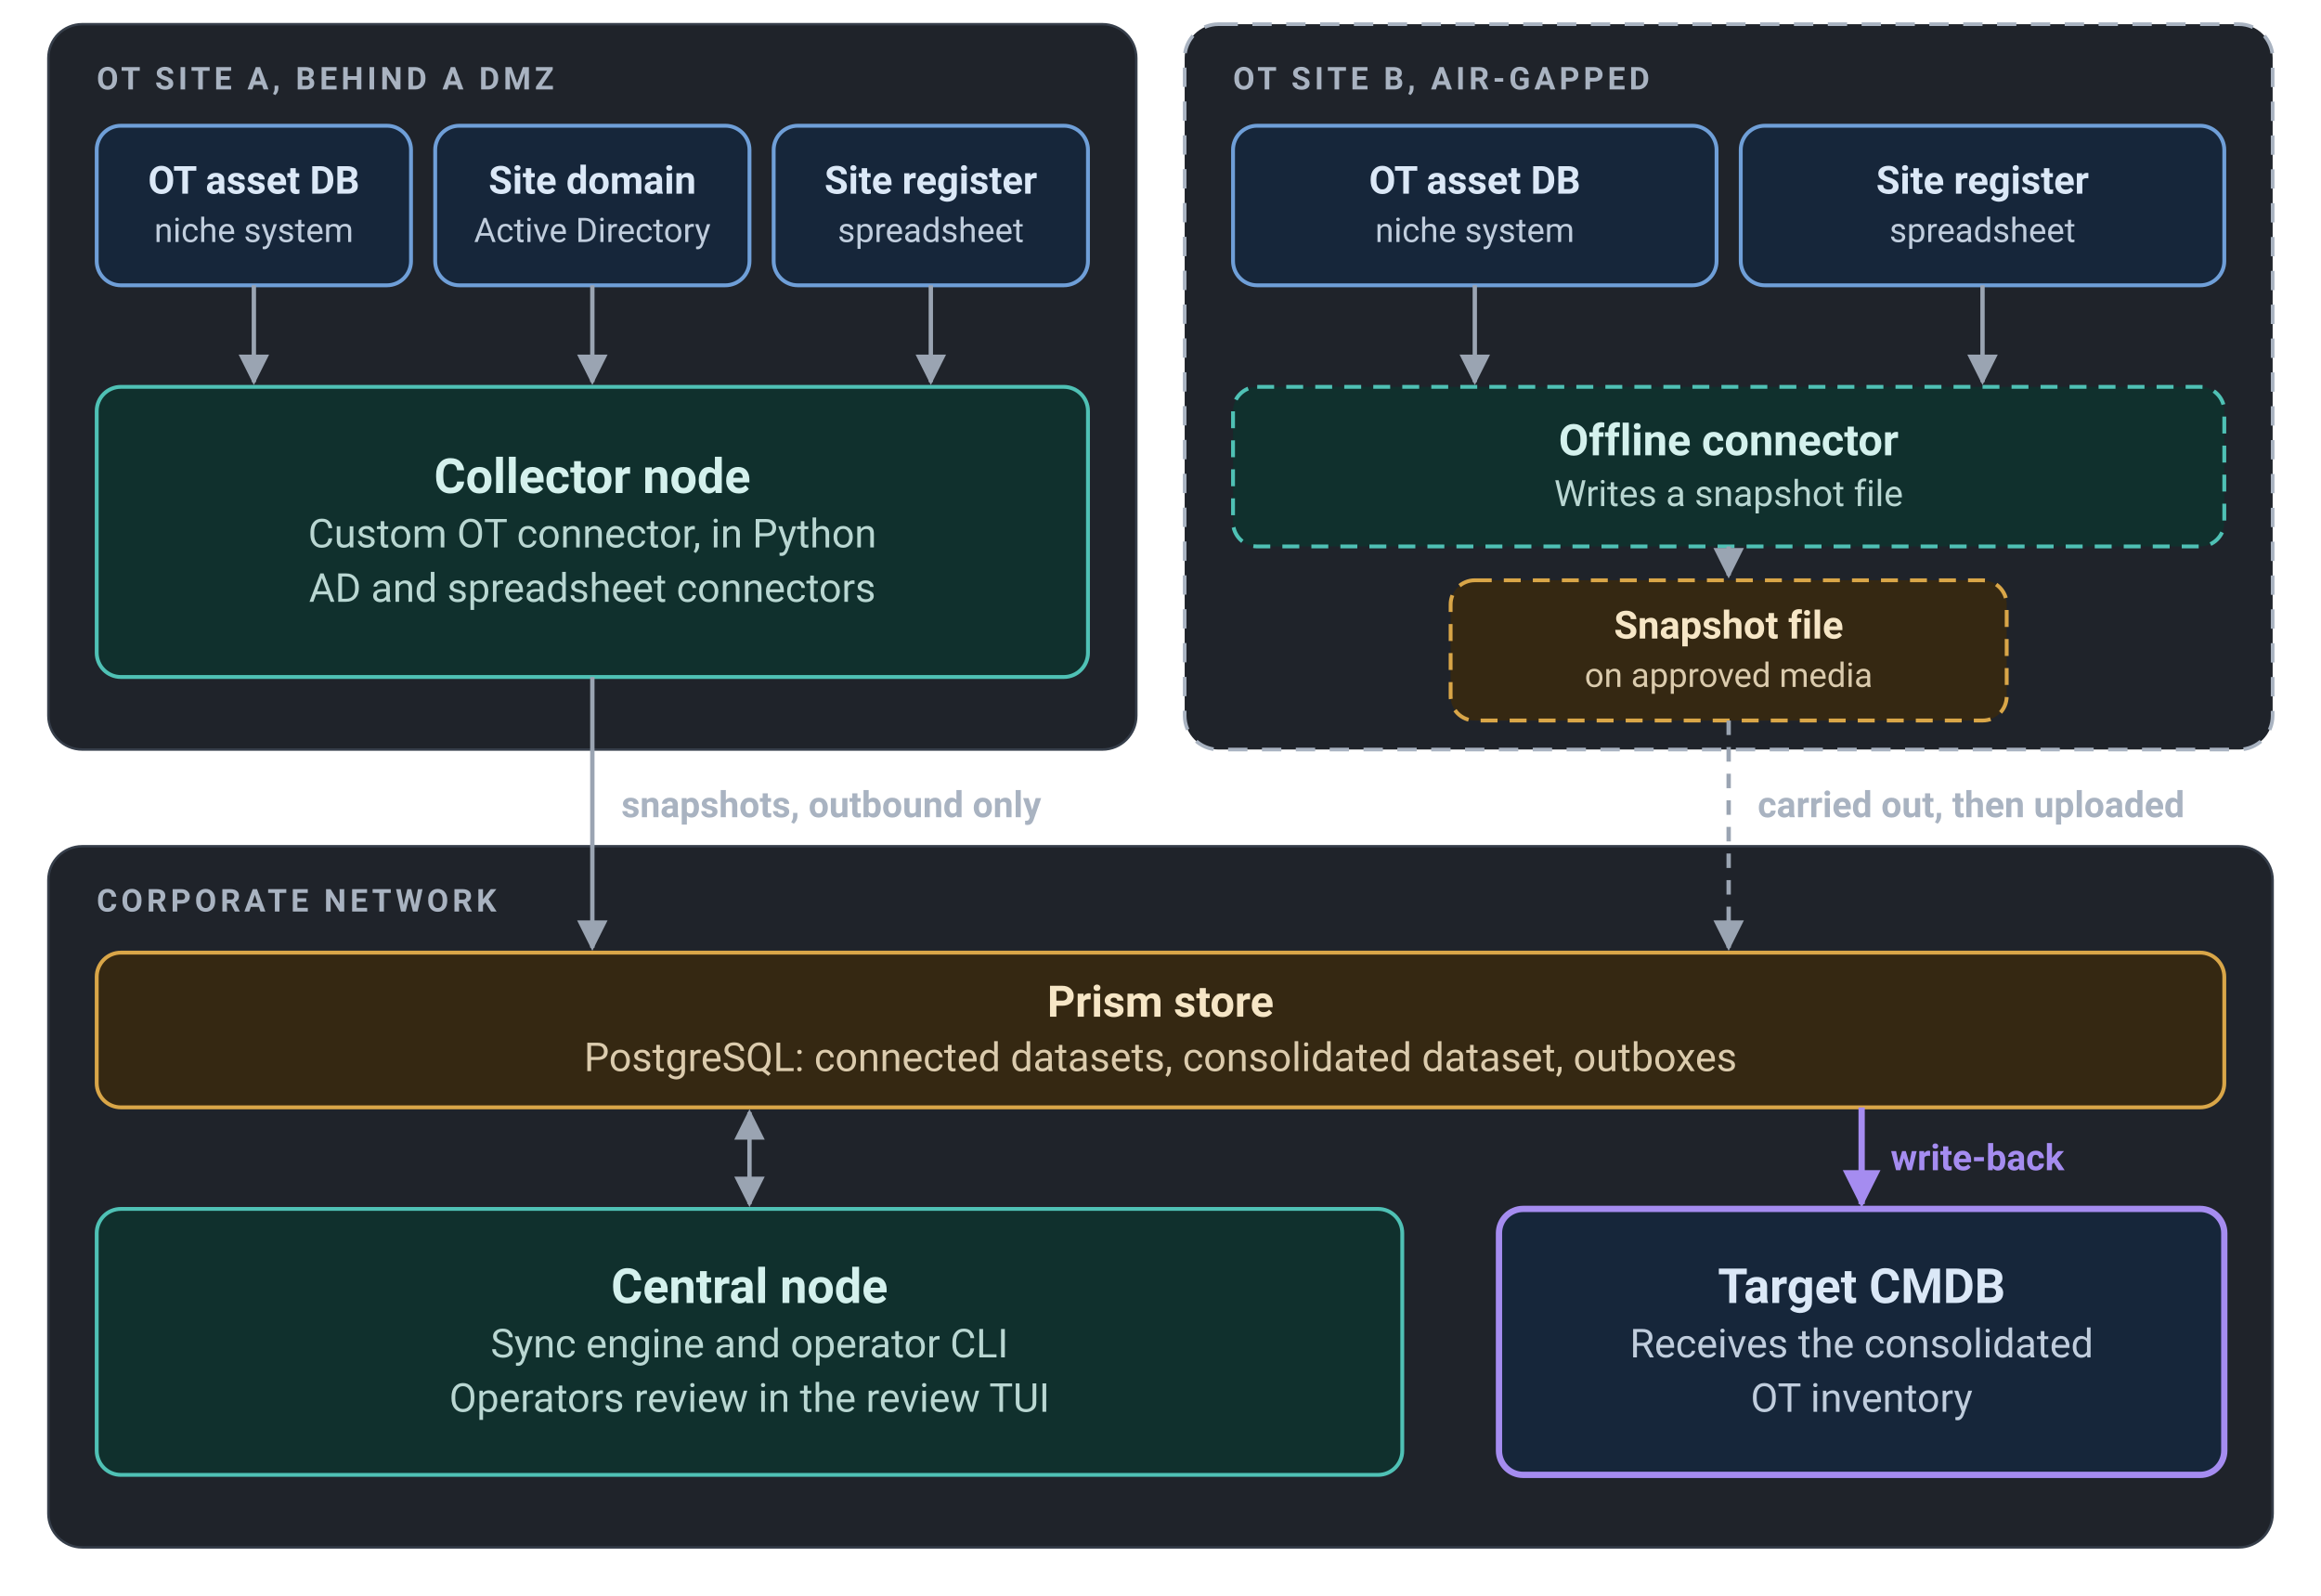
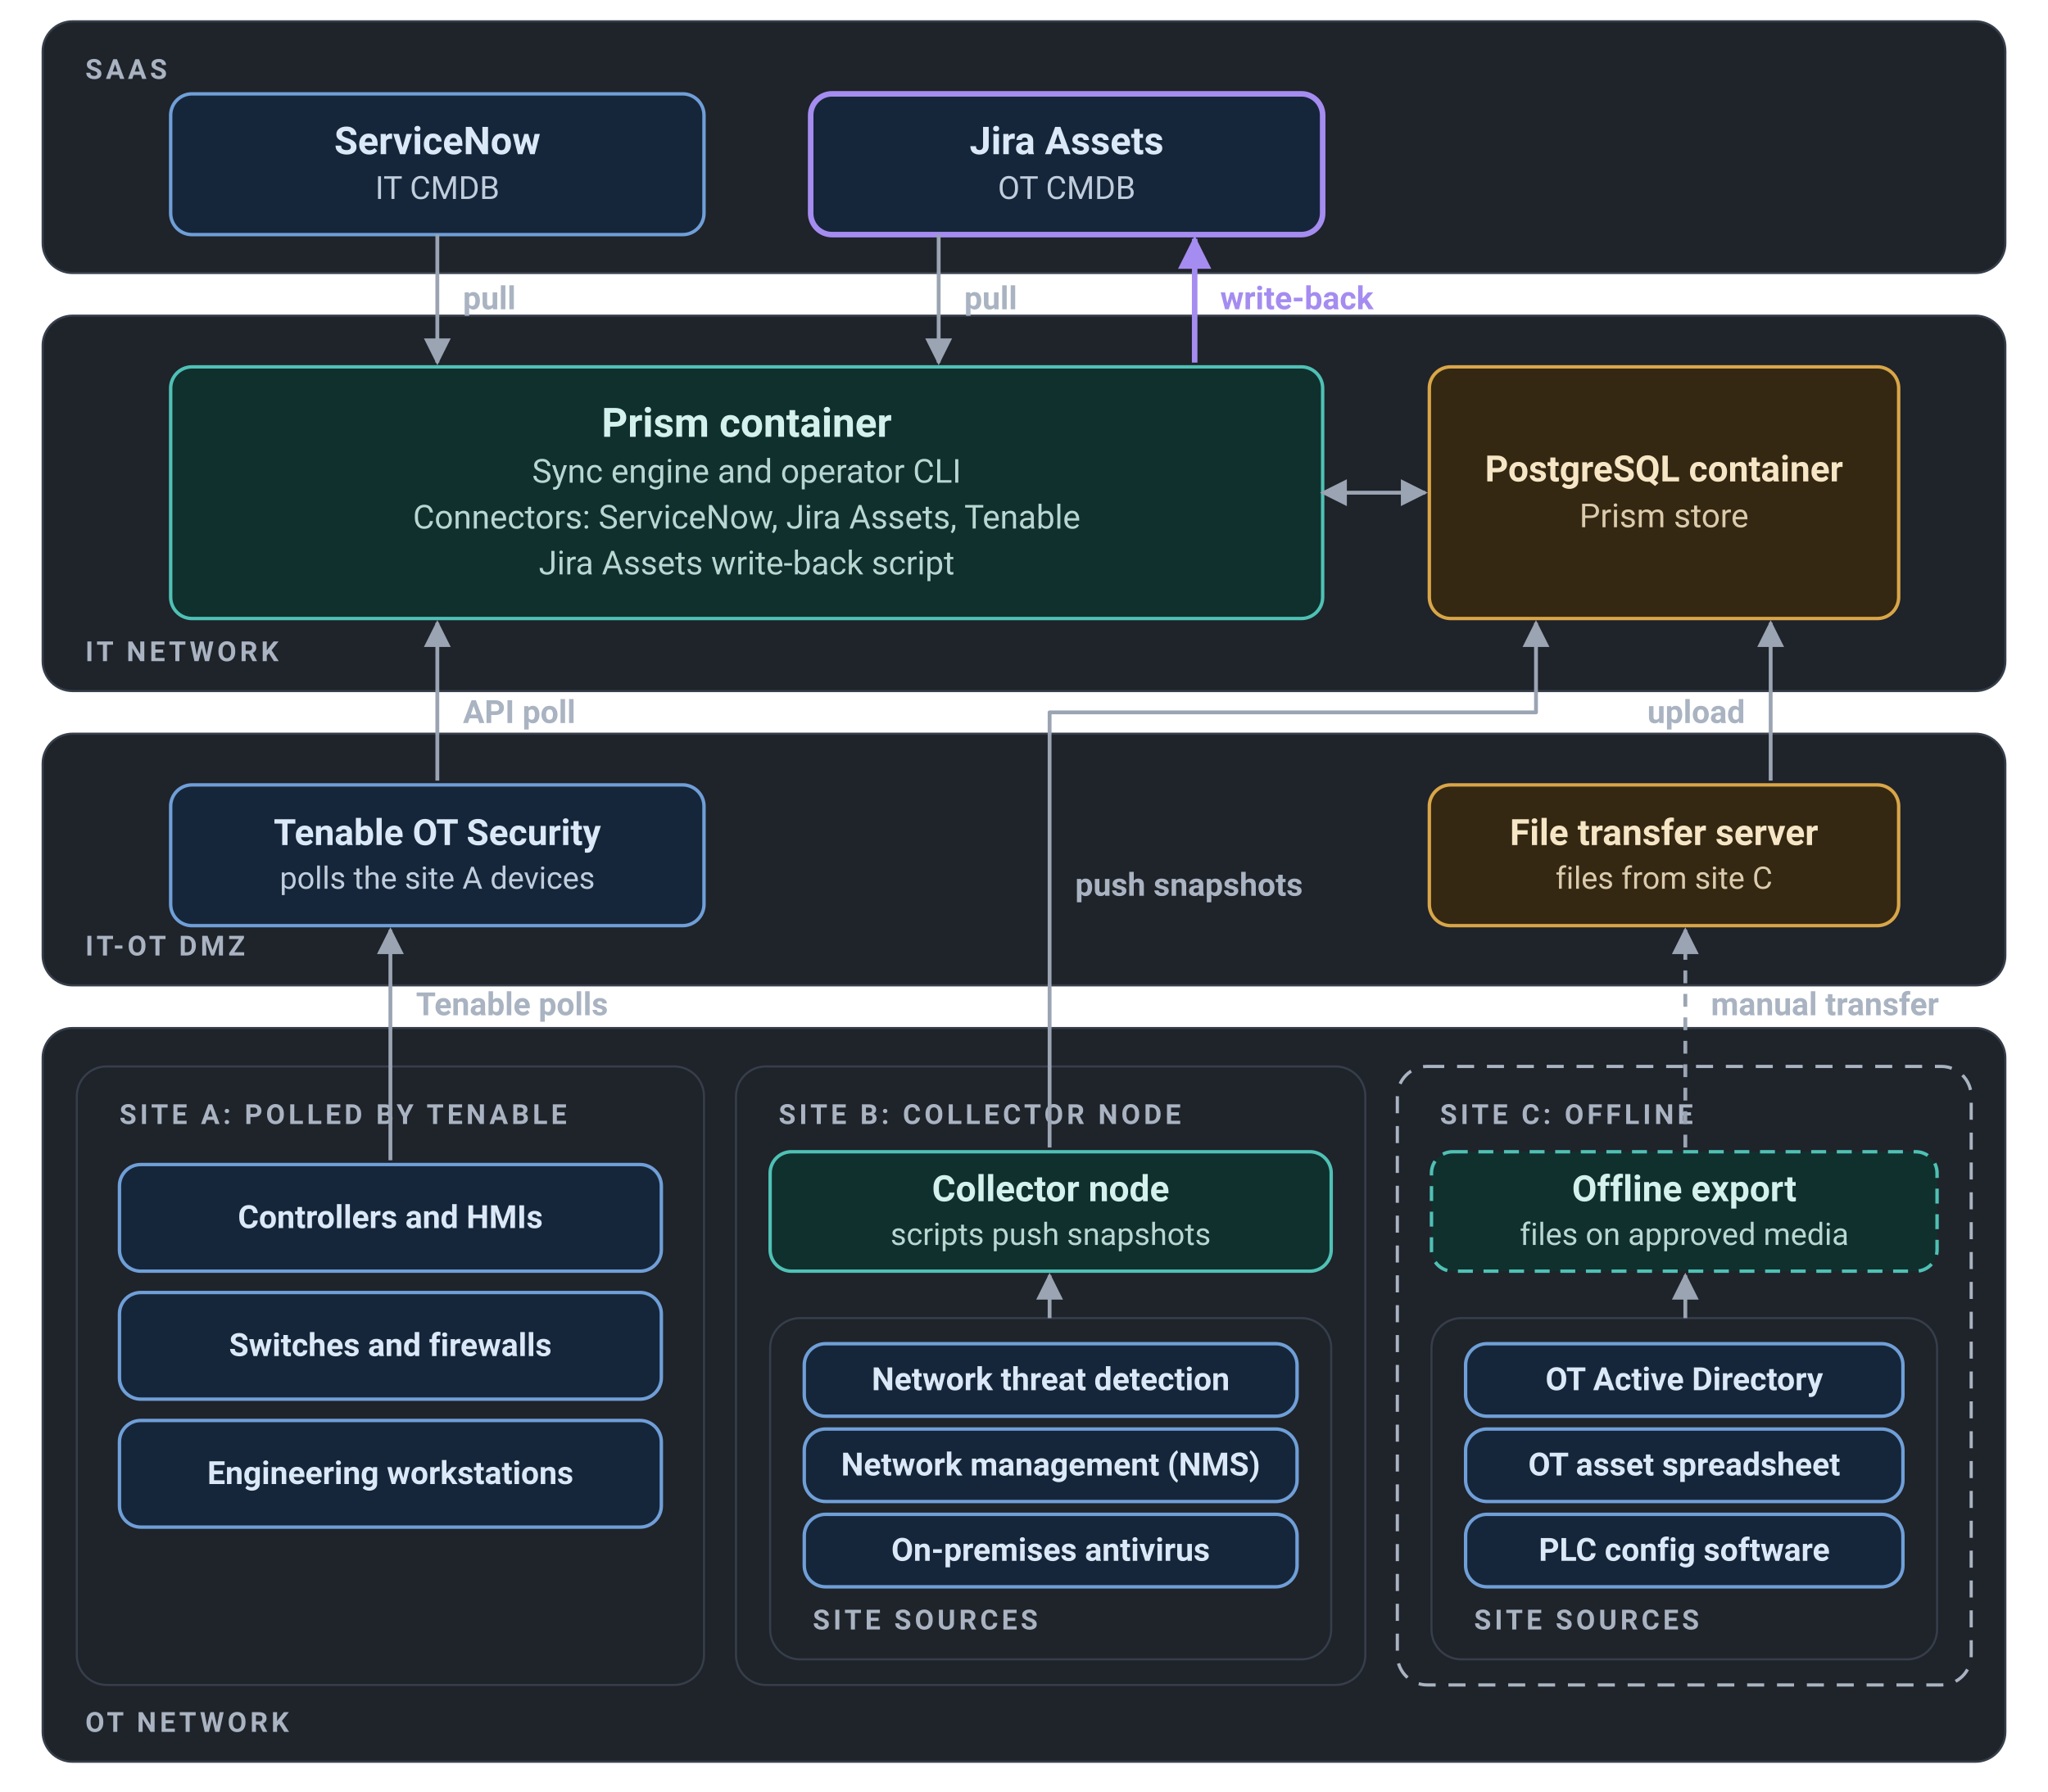
- <svg xmlns="http://www.w3.org/2000/svg" viewBox="0 0 960 660" width="960" height="660" role="img" aria-label="Example architecture 2: OT sites on Standalone Prism, one of them air-gapped" font-family="-apple-system, BlinkMacSystemFont, 'Segoe UI', Roboto, Helvetica, Arial, sans-serif">
+ <svg xmlns="http://www.w3.org/2000/svg" viewBox="0 0 960 840" width="960" height="840" role="img" aria-label="Example architecture 2: OT sites across four network zones, on Standalone Prism in containers" font-family="-apple-system, BlinkMacSystemFont, 'Segoe UI', Roboto, Helvetica, Arial, sans-serif">
  <defs>
    <marker id="arrow" viewBox="0 0 10 10" refX="9" refY="5" markerWidth="7" markerHeight="7" orient="auto-start-reverse">
      <path d="M0,0 L10,5 L0,10 z" fill="#9aa4b2" />
    </marker>
    <marker id="arrow-wb" viewBox="0 0 10 10" refX="9" refY="5" markerWidth="6" markerHeight="6" orient="auto-start-reverse">
      <path d="M0,0 L10,5 L0,10 z" fill="#a58cf0" />
    </marker>
  </defs>
-   <rect x="20" y="10" width="450" height="300" rx="14" fill="#1f232a" stroke="#363e4a" stroke-width="1" />
-   <text x="40" y="37" font-size="13" font-weight="700" letter-spacing="1.6" fill="#a9b3c1">OT SITE A, BEHIND A DMZ</text>
-   <rect x="40" y="52" width="130" height="66" rx="10" fill="#16263a" stroke="#6f9fd8" stroke-width="1.6" />
-   <text x="105" y="80.1" text-anchor="middle" font-size="16" font-weight="650" fill="#dbe8f7">OT asset DB</text>
-   <text x="105" y="100.1" text-anchor="middle" font-size="14" fill="#dbe8f7" opacity="0.86">niche system</text>
-   <rect x="180" y="52" width="130" height="66" rx="10" fill="#16263a" stroke="#6f9fd8" stroke-width="1.6" />
-   <text x="245" y="80.1" text-anchor="middle" font-size="16" font-weight="650" fill="#dbe8f7">Site domain</text>
-   <text x="245" y="100.1" text-anchor="middle" font-size="14" fill="#dbe8f7" opacity="0.86">Active Directory</text>
-   <rect x="320" y="52" width="130" height="66" rx="10" fill="#16263a" stroke="#6f9fd8" stroke-width="1.6" />
-   <text x="385" y="80.1" text-anchor="middle" font-size="16" font-weight="650" fill="#dbe8f7">Site register</text>
-   <text x="385" y="100.1" text-anchor="middle" font-size="14" fill="#dbe8f7" opacity="0.86">spreadsheet</text>
-   <path d="M105,118 L105,158" fill="none" stroke="#9aa4b2" stroke-width="1.8" stroke-linejoin="round" marker-end="url(#arrow)" />
-   <path d="M245,118 L245,158" fill="none" stroke="#9aa4b2" stroke-width="1.8" stroke-linejoin="round" marker-end="url(#arrow)" />
-   <path d="M385,118 L385,158" fill="none" stroke="#9aa4b2" stroke-width="1.8" stroke-linejoin="round" marker-end="url(#arrow)" />
-   <rect x="40" y="160" width="410" height="120" rx="10" fill="#10302d" stroke="#4fc1b5" stroke-width="1.6" />
-   <text x="245" y="203.9" text-anchor="middle" font-size="20" font-weight="650" fill="#d4f1ed">Collector node</text>
-   <text x="245" y="226.4" text-anchor="middle" font-size="16.5" fill="#d4f1ed" opacity="0.86">Custom OT connector, in Python</text>
-   <text x="245" y="248.9" text-anchor="middle" font-size="16.5" fill="#d4f1ed" opacity="0.86">AD and spreadsheet connectors</text>
-   <rect x="490" y="10" width="450" height="300" rx="14" fill="#1f232a" stroke="#a9b3c1" stroke-width="1.5" stroke-dasharray="8 6" />
-   <text x="510" y="37" font-size="13" font-weight="700" letter-spacing="1.6" fill="#a9b3c1">OT SITE B, AIR-GAPPED</text>
-   <rect x="510" y="52" width="200" height="66" rx="10" fill="#16263a" stroke="#6f9fd8" stroke-width="1.6" />
-   <text x="610" y="80.1" text-anchor="middle" font-size="16" font-weight="650" fill="#dbe8f7">OT asset DB</text>
-   <text x="610" y="100.1" text-anchor="middle" font-size="14" fill="#dbe8f7" opacity="0.86">niche system</text>
-   <rect x="720" y="52" width="200" height="66" rx="10" fill="#16263a" stroke="#6f9fd8" stroke-width="1.6" />
-   <text x="820" y="80.1" text-anchor="middle" font-size="16" font-weight="650" fill="#dbe8f7">Site register</text>
-   <text x="820" y="100.1" text-anchor="middle" font-size="14" fill="#dbe8f7" opacity="0.86">spreadsheet</text>
-   <path d="M610,118 L610,158" fill="none" stroke="#9aa4b2" stroke-width="1.8" stroke-linejoin="round" marker-end="url(#arrow)" />
-   <path d="M820,118 L820,158" fill="none" stroke="#9aa4b2" stroke-width="1.8" stroke-linejoin="round" marker-end="url(#arrow)" />
-   <rect x="510" y="160" width="410" height="66" rx="10" fill="#10302d" stroke="#4fc1b5" stroke-width="1.6" stroke-dasharray="7 5" />
-   <text x="715" y="188.3" text-anchor="middle" font-size="18" font-weight="650" fill="#d4f1ed">Offline connector</text>
-   <text x="715" y="209.3" text-anchor="middle" font-size="15" fill="#d4f1ed" opacity="0.86">Writes a snapshot file</text>
-   <rect x="600" y="240" width="230" height="58" rx="10" fill="#352812" stroke="#d9a648" stroke-width="1.6" stroke-dasharray="7 5" />
-   <text x="715" y="264.1" text-anchor="middle" font-size="16" font-weight="650" fill="#f6e6c6">Snapshot file</text>
-   <text x="715" y="284.1" text-anchor="middle" font-size="14" fill="#f6e6c6" opacity="0.86">on approved media</text>
-   <path d="M715,226 L715,238" fill="none" stroke="#9aa4b2" stroke-width="1.8" stroke-linejoin="round" marker-end="url(#arrow)" />
-   <rect x="20" y="350" width="920" height="290" rx="14" fill="#1f232a" stroke="#363e4a" stroke-width="1" />
-   <text x="40" y="377" font-size="13" font-weight="700" letter-spacing="1.6" fill="#a9b3c1">CORPORATE NETWORK</text>
-   <rect x="40" y="394" width="880" height="64" rx="10" fill="#352812" stroke="#d9a648" stroke-width="1.6" />
-   <text x="480" y="420.5" text-anchor="middle" font-size="18" font-weight="650" fill="#f6e6c6">Prism store</text>
-   <text x="480" y="443.0" text-anchor="middle" font-size="16.5" fill="#f6e6c6" opacity="0.86">PostgreSQL: connected datasets, consolidated dataset, outboxes</text>
-   <rect x="40" y="500" width="540" height="110" rx="10" fill="#10302d" stroke="#4fc1b5" stroke-width="1.6" />
-   <text x="310" y="538.9" text-anchor="middle" font-size="20" font-weight="650" fill="#d4f1ed">Central node</text>
-   <text x="310" y="561.4" text-anchor="middle" font-size="16.5" fill="#d4f1ed" opacity="0.86">Sync engine and operator CLI</text>
-   <text x="310" y="583.9" text-anchor="middle" font-size="16.5" fill="#d4f1ed" opacity="0.86">Operators review in the review TUI</text>
-   <rect x="620" y="500" width="300" height="110" rx="10" fill="#16263a" stroke="#a58cf0" stroke-width="2.6" />
-   <text x="770" y="538.9" text-anchor="middle" font-size="20" font-weight="650" fill="#dbe8f7">Target CMDB</text>
-   <text x="770" y="561.4" text-anchor="middle" font-size="16.5" fill="#dbe8f7" opacity="0.86">Receives the consolidated</text>
-   <text x="770" y="583.9" text-anchor="middle" font-size="16.5" fill="#dbe8f7" opacity="0.86">OT inventory</text>
-   <path d="M245,280 L245,392" fill="none" stroke="#9aa4b2" stroke-width="1.8" stroke-linejoin="round" marker-end="url(#arrow)" />
-   <text x="257" y="338" text-anchor="start" font-size="15" font-weight="600" fill="#a9b3c1">snapshots, outbound only</text>
-   <path d="M715,298 L715,392" fill="none" stroke="#9aa4b2" stroke-width="1.8" stroke-linejoin="round" stroke-dasharray="6 5" marker-end="url(#arrow)" />
-   <text x="727" y="338" text-anchor="start" font-size="15" font-weight="600" fill="#a9b3c1">carried out, then uploaded</text>
-   <path d="M310,460 L310,498" fill="none" stroke="#9aa4b2" stroke-width="1.8" stroke-linejoin="round" marker-start="url(#arrow)" marker-end="url(#arrow)" />
-   <path d="M770,458 L770,498" fill="none" stroke="#a58cf0" stroke-width="2.6" stroke-linejoin="round" marker-end="url(#arrow-wb)" />
-   <text x="782" y="484" text-anchor="start" font-size="15" font-weight="600" fill="#a58cf0">write-back</text>
+   <rect x="20" y="10" width="920" height="118" rx="14" fill="#1f232a" stroke="#363e4a" stroke-width="1" />
+   <text x="40" y="37" font-size="13" font-weight="700" letter-spacing="1.6" fill="#a9b3c1">SAAS</text>
+   <rect x="80" y="44" width="250" height="66" rx="10" fill="#16263a" stroke="#6f9fd8" stroke-width="1.6" />
+   <text x="205" y="72.3" text-anchor="middle" font-size="18" font-weight="650" fill="#dbe8f7">ServiceNow</text>
+   <text x="205" y="93.3" text-anchor="middle" font-size="15" fill="#dbe8f7" opacity="0.86">IT CMDB</text>
+   <rect x="380" y="44" width="240" height="66" rx="10" fill="#16263a" stroke="#a58cf0" stroke-width="2.6" />
+   <text x="500" y="72.3" text-anchor="middle" font-size="18" font-weight="650" fill="#dbe8f7">Jira Assets</text>
+   <text x="500" y="93.3" text-anchor="middle" font-size="15" fill="#dbe8f7" opacity="0.86">OT CMDB</text>
+   <rect x="20" y="148" width="920" height="176" rx="14" fill="#1f232a" stroke="#363e4a" stroke-width="1" />
+   <text x="40" y="310" font-size="13" font-weight="700" letter-spacing="1.6" fill="#a9b3c1">IT NETWORK</text>
+   <rect x="80" y="172" width="540" height="118" rx="10" fill="#10302d" stroke="#4fc1b5" stroke-width="1.6" />
+   <text x="350" y="204.8" text-anchor="middle" font-size="19" font-weight="650" fill="#d4f1ed">Prism container</text>
+   <text x="350" y="226.3" text-anchor="middle" font-size="15.5" fill="#d4f1ed" opacity="0.86">Sync engine and operator CLI</text>
+   <text x="350" y="247.8" text-anchor="middle" font-size="15.5" fill="#d4f1ed" opacity="0.86">Connectors: ServiceNow, Jira Assets, Tenable</text>
+   <text x="350" y="269.3" text-anchor="middle" font-size="15.5" fill="#d4f1ed" opacity="0.86">Jira Assets write-back script</text>
+   <rect x="670" y="172" width="220" height="118" rx="10" fill="#352812" stroke="#d9a648" stroke-width="1.6" />
+   <text x="780" y="225.7" text-anchor="middle" font-size="17" font-weight="650" fill="#f6e6c6">PostgreSQL container</text>
+   <text x="780" y="247.2" text-anchor="middle" font-size="15.5" fill="#f6e6c6" opacity="0.86">Prism store</text>
+   <path d="M620,231 L668,231" fill="none" stroke="#9aa4b2" stroke-width="1.8" stroke-linejoin="round" marker-start="url(#arrow)" marker-end="url(#arrow)" />
+   <path d="M205,110 L205,170" fill="none" stroke="#9aa4b2" stroke-width="1.8" stroke-linejoin="round" marker-end="url(#arrow)" />
+   <text x="217" y="145" text-anchor="start" font-size="15" font-weight="600" fill="#a9b3c1">pull</text>
+   <path d="M440,110 L440,170" fill="none" stroke="#9aa4b2" stroke-width="1.8" stroke-linejoin="round" marker-end="url(#arrow)" />
+   <text x="452" y="145" text-anchor="start" font-size="15" font-weight="600" fill="#a9b3c1">pull</text>
+   <path d="M560,170 L560,112" fill="none" stroke="#a58cf0" stroke-width="2.6" stroke-linejoin="round" marker-end="url(#arrow-wb)" />
+   <text x="572" y="145" text-anchor="start" font-size="15" font-weight="600" fill="#a58cf0">write-back</text>
+   <rect x="20" y="344" width="920" height="118" rx="14" fill="#1f232a" stroke="#363e4a" stroke-width="1" />
+   <text x="40" y="448" font-size="13" font-weight="700" letter-spacing="1.6" fill="#a9b3c1">IT-OT DMZ</text>
+   <rect x="80" y="368" width="250" height="66" rx="10" fill="#16263a" stroke="#6f9fd8" stroke-width="1.6" />
+   <text x="205" y="396.2" text-anchor="middle" font-size="17" font-weight="650" fill="#dbe8f7">Tenable OT Security</text>
+   <text x="205" y="416.7" text-anchor="middle" font-size="14.5" fill="#dbe8f7" opacity="0.86">polls the site A devices</text>
+   <rect x="670" y="368" width="220" height="66" rx="10" fill="#352812" stroke="#d9a648" stroke-width="1.6" />
+   <text x="780" y="396.2" text-anchor="middle" font-size="17" font-weight="650" fill="#f6e6c6">File transfer server</text>
+   <text x="780" y="416.7" text-anchor="middle" font-size="14.5" fill="#f6e6c6" opacity="0.86">files from site C</text>
+   <path d="M205,366 L205,292" fill="none" stroke="#9aa4b2" stroke-width="1.8" stroke-linejoin="round" marker-end="url(#arrow)" />
+   <text x="217" y="339" text-anchor="start" font-size="15" font-weight="600" fill="#a9b3c1">API poll</text>
+   <path d="M830,366 L830,292" fill="none" stroke="#9aa4b2" stroke-width="1.8" stroke-linejoin="round" marker-end="url(#arrow)" />
+   <text x="818" y="339" text-anchor="end" font-size="15" font-weight="600" fill="#a9b3c1">upload</text>
+   <rect x="20" y="482" width="920" height="344" rx="14" fill="#1f232a" stroke="#363e4a" stroke-width="1" />
+   <text x="40" y="812" font-size="13" font-weight="700" letter-spacing="1.6" fill="#a9b3c1">OT NETWORK</text>
+   <rect x="36" y="500" width="294" height="290" rx="14" fill="#1f232a" stroke="#363e4a" stroke-width="1" />
+   <text x="56" y="527" font-size="13" font-weight="700" letter-spacing="1.6" fill="#a9b3c1">SITE A: POLLED BY TENABLE</text>
+   <rect x="56" y="546" width="254" height="50" rx="10" fill="#16263a" stroke="#6f9fd8" stroke-width="1.6" />
+   <text x="183" y="575.8" text-anchor="middle" font-size="15" font-weight="650" fill="#dbe8f7">Controllers and HMIs</text>
+   <rect x="56" y="606" width="254" height="50" rx="10" fill="#16263a" stroke="#6f9fd8" stroke-width="1.6" />
+   <text x="183" y="635.8" text-anchor="middle" font-size="15" font-weight="650" fill="#dbe8f7">Switches and firewalls</text>
+   <rect x="56" y="666" width="254" height="50" rx="10" fill="#16263a" stroke="#6f9fd8" stroke-width="1.6" />
+   <text x="183" y="695.8" text-anchor="middle" font-size="15" font-weight="650" fill="#dbe8f7">Engineering workstations</text>
+   <path d="M183,544 L183,436" fill="none" stroke="#9aa4b2" stroke-width="1.8" stroke-linejoin="round" marker-end="url(#arrow)" />
+   <text x="195" y="476" text-anchor="start" font-size="15" font-weight="600" fill="#a9b3c1">Tenable polls</text>
+   <rect x="345" y="500" width="295" height="290" rx="14" fill="#1f232a" stroke="#363e4a" stroke-width="1" />
+   <text x="365" y="527" font-size="13" font-weight="700" letter-spacing="1.6" fill="#a9b3c1">SITE B: COLLECTOR NODE</text>
+   <rect x="361" y="540" width="263" height="56" rx="10" fill="#10302d" stroke="#4fc1b5" stroke-width="1.6" />
+   <text x="492.5" y="563.2" text-anchor="middle" font-size="17" font-weight="650" fill="#d4f1ed">Collector node</text>
+   <text x="492.5" y="583.7" text-anchor="middle" font-size="14.5" fill="#d4f1ed" opacity="0.86">scripts push snapshots</text>
+   <rect x="361" y="618" width="263" height="160" rx="14" fill="#1f232a" stroke="#363e4a" stroke-width="1" />
+   <text x="381" y="764" font-size="13" font-weight="700" letter-spacing="1.6" fill="#a9b3c1">SITE SOURCES</text>
+   <rect x="377" y="630" width="231" height="34" rx="10" fill="#16263a" stroke="#6f9fd8" stroke-width="1.6" />
+   <text x="492.5" y="651.8" text-anchor="middle" font-size="15" font-weight="650" fill="#dbe8f7">Network threat detection</text>
+   <rect x="377" y="670" width="231" height="34" rx="10" fill="#16263a" stroke="#6f9fd8" stroke-width="1.6" />
+   <text x="492.5" y="691.8" text-anchor="middle" font-size="15" font-weight="650" fill="#dbe8f7">Network management (NMS)</text>
+   <rect x="377" y="710" width="231" height="34" rx="10" fill="#16263a" stroke="#6f9fd8" stroke-width="1.6" />
+   <text x="492.5" y="731.8" text-anchor="middle" font-size="15" font-weight="650" fill="#dbe8f7">On-premises antivirus</text>
+   <path d="M492,618 L492,598" fill="none" stroke="#9aa4b2" stroke-width="1.8" stroke-linejoin="round" marker-end="url(#arrow)" />
+   <path d="M492,538 L492,334 L720,334 L720,292" fill="none" stroke="#9aa4b2" stroke-width="1.8" stroke-linejoin="round" marker-end="url(#arrow)" />
+   <text x="504" y="420" text-anchor="start" font-size="15" font-weight="600" fill="#a9b3c1">push snapshots</text>
+   <rect x="655" y="500" width="269" height="290" rx="14" fill="#1f232a" stroke="#a9b3c1" stroke-width="1.5" stroke-dasharray="8 6" />
+   <text x="675" y="527" font-size="13" font-weight="700" letter-spacing="1.6" fill="#a9b3c1">SITE C: OFFLINE</text>
+   <rect x="671" y="540" width="237" height="56" rx="10" fill="#10302d" stroke="#4fc1b5" stroke-width="1.6" stroke-dasharray="7 5" />
+   <text x="789.5" y="563.2" text-anchor="middle" font-size="17" font-weight="650" fill="#d4f1ed">Offline export</text>
+   <text x="789.5" y="583.7" text-anchor="middle" font-size="14.5" fill="#d4f1ed" opacity="0.86">files on approved media</text>
+   <rect x="671" y="618" width="237" height="160" rx="14" fill="#1f232a" stroke="#363e4a" stroke-width="1" />
+   <text x="691" y="764" font-size="13" font-weight="700" letter-spacing="1.6" fill="#a9b3c1">SITE SOURCES</text>
+   <rect x="687" y="630" width="205" height="34" rx="10" fill="#16263a" stroke="#6f9fd8" stroke-width="1.6" />
+   <text x="789.5" y="651.8" text-anchor="middle" font-size="15" font-weight="650" fill="#dbe8f7">OT Active Directory</text>
+   <rect x="687" y="670" width="205" height="34" rx="10" fill="#16263a" stroke="#6f9fd8" stroke-width="1.6" />
+   <text x="789.5" y="691.8" text-anchor="middle" font-size="15" font-weight="650" fill="#dbe8f7">OT asset spreadsheet</text>
+   <rect x="687" y="710" width="205" height="34" rx="10" fill="#16263a" stroke="#6f9fd8" stroke-width="1.6" />
+   <text x="789.5" y="731.8" text-anchor="middle" font-size="15" font-weight="650" fill="#dbe8f7">PLC config software</text>
+   <path d="M790,618 L790,598" fill="none" stroke="#9aa4b2" stroke-width="1.8" stroke-linejoin="round" marker-end="url(#arrow)" />
+   <path d="M790,538 L790,436" fill="none" stroke="#9aa4b2" stroke-width="1.8" stroke-linejoin="round" stroke-dasharray="6 5" marker-end="url(#arrow)" />
+   <text x="802" y="476" text-anchor="start" font-size="15" font-weight="600" fill="#a9b3c1">manual transfer</text>
</svg>
